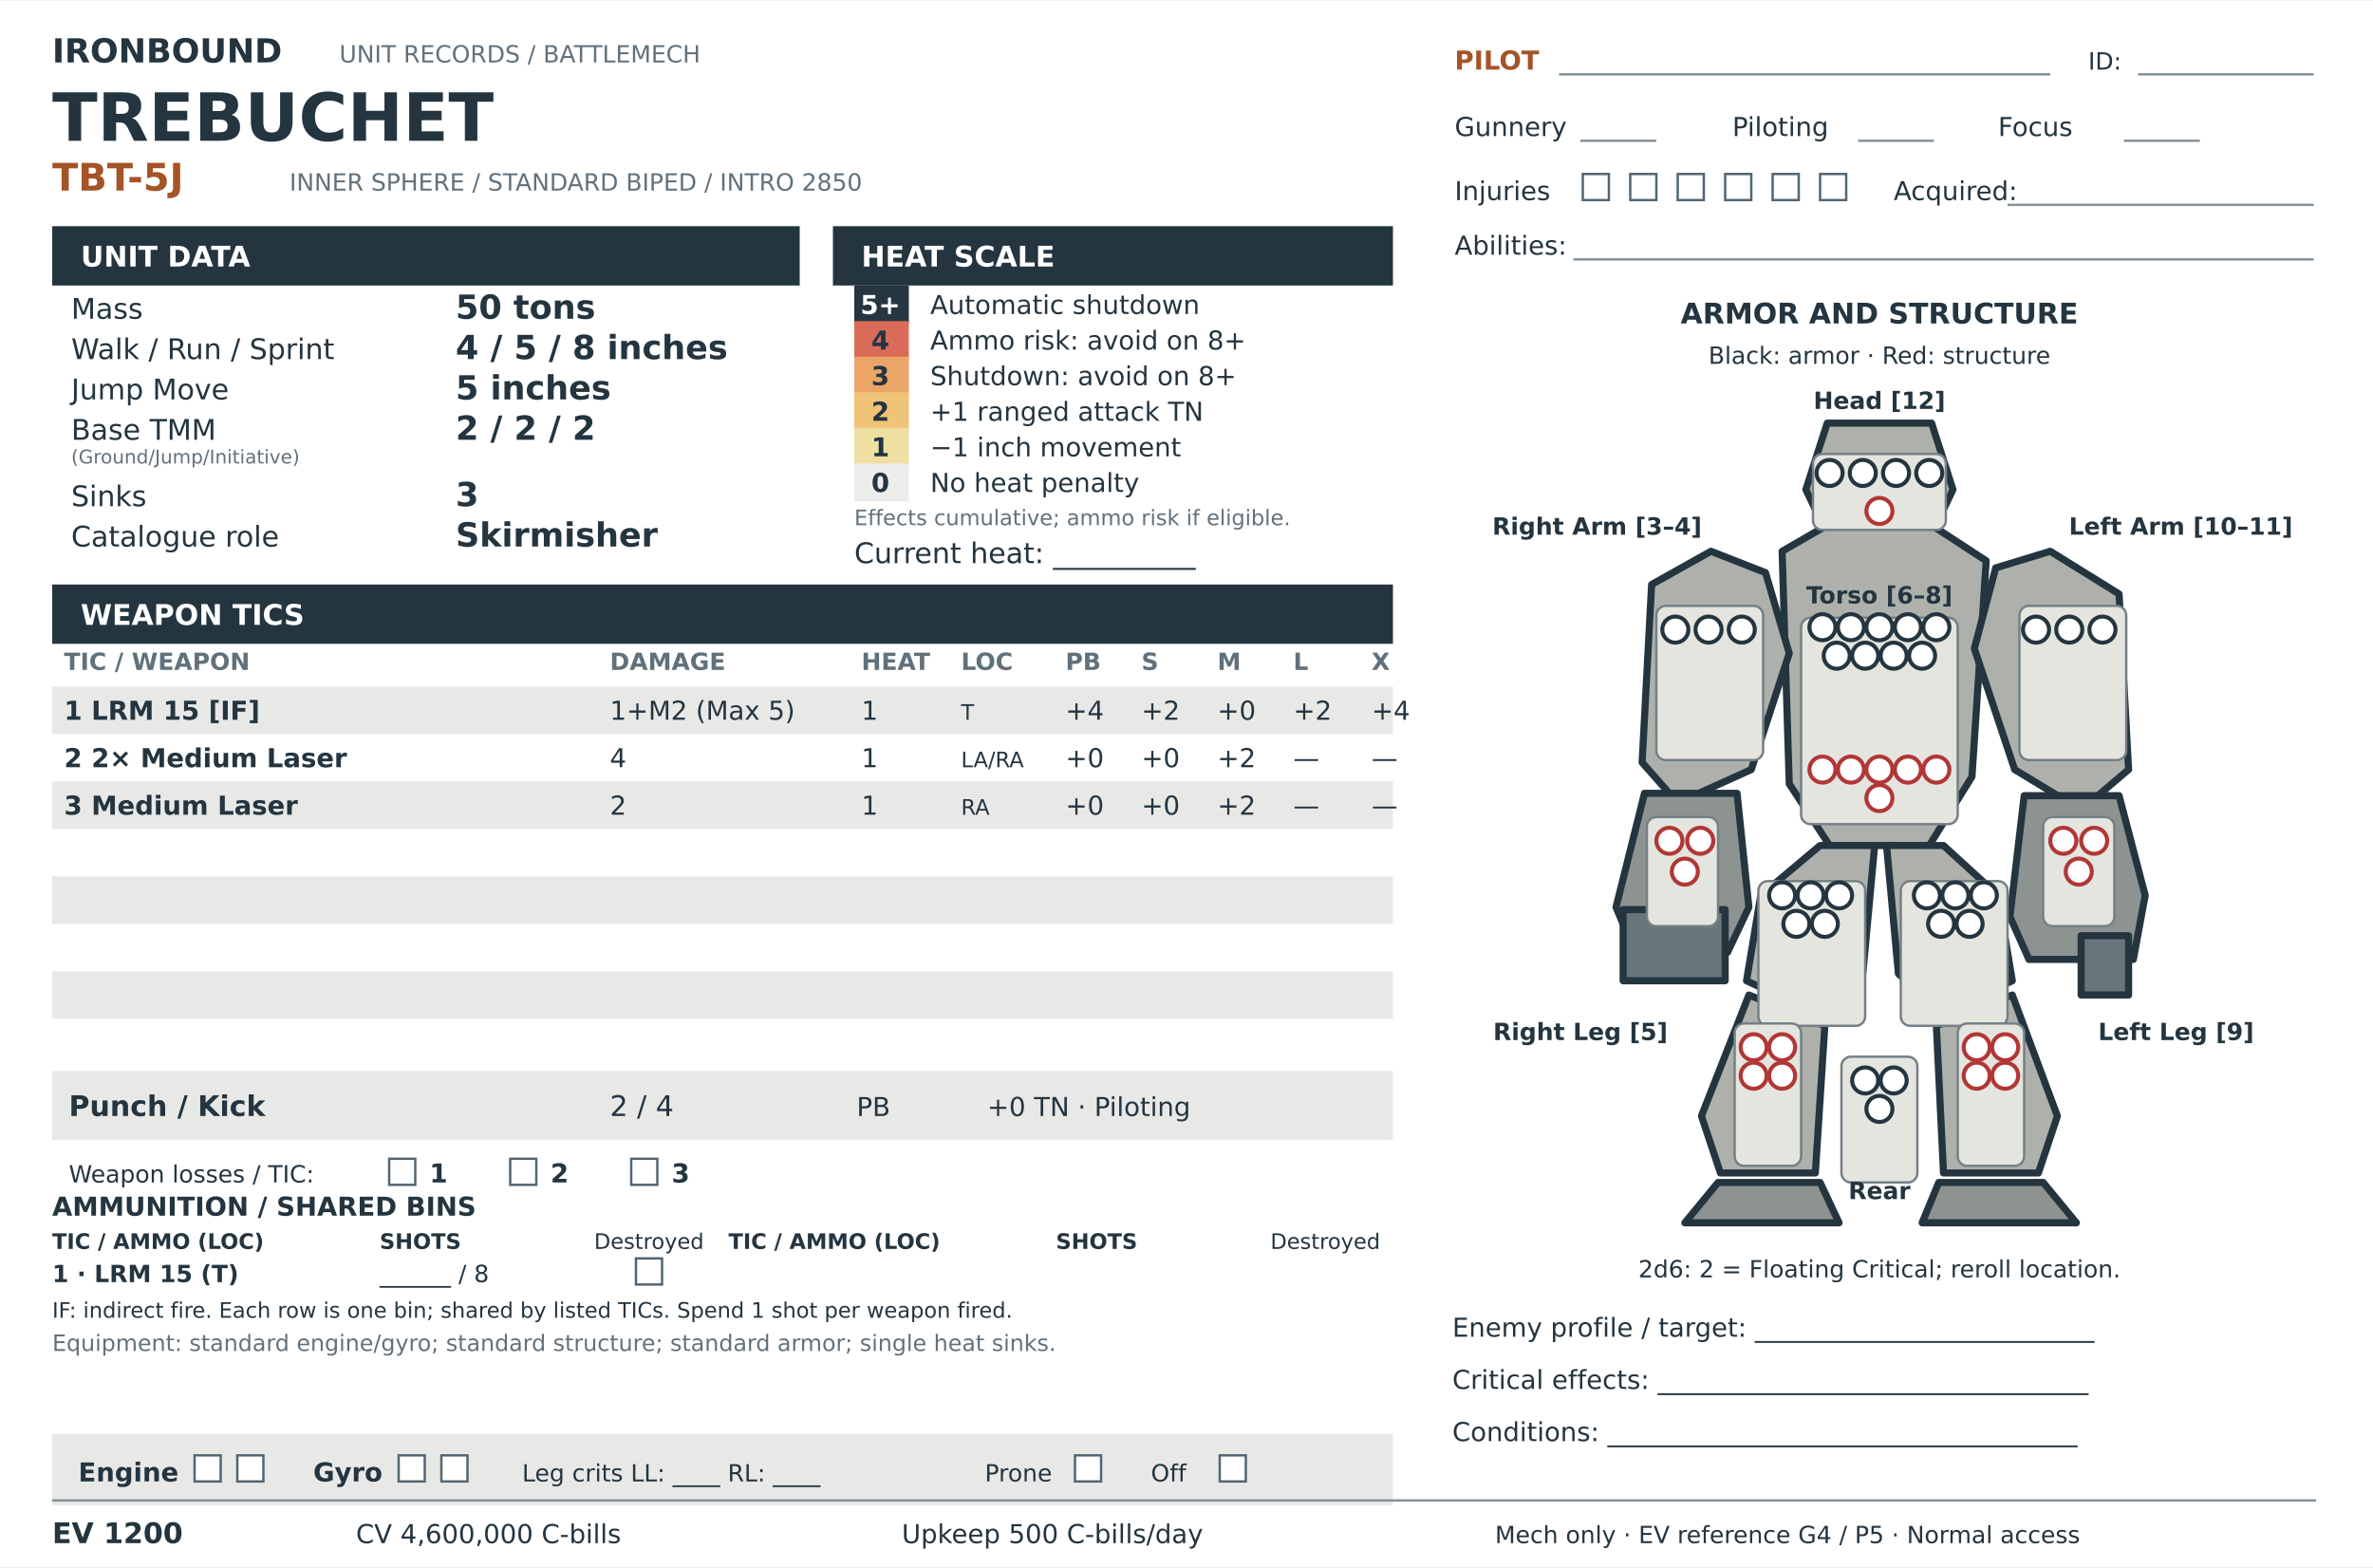
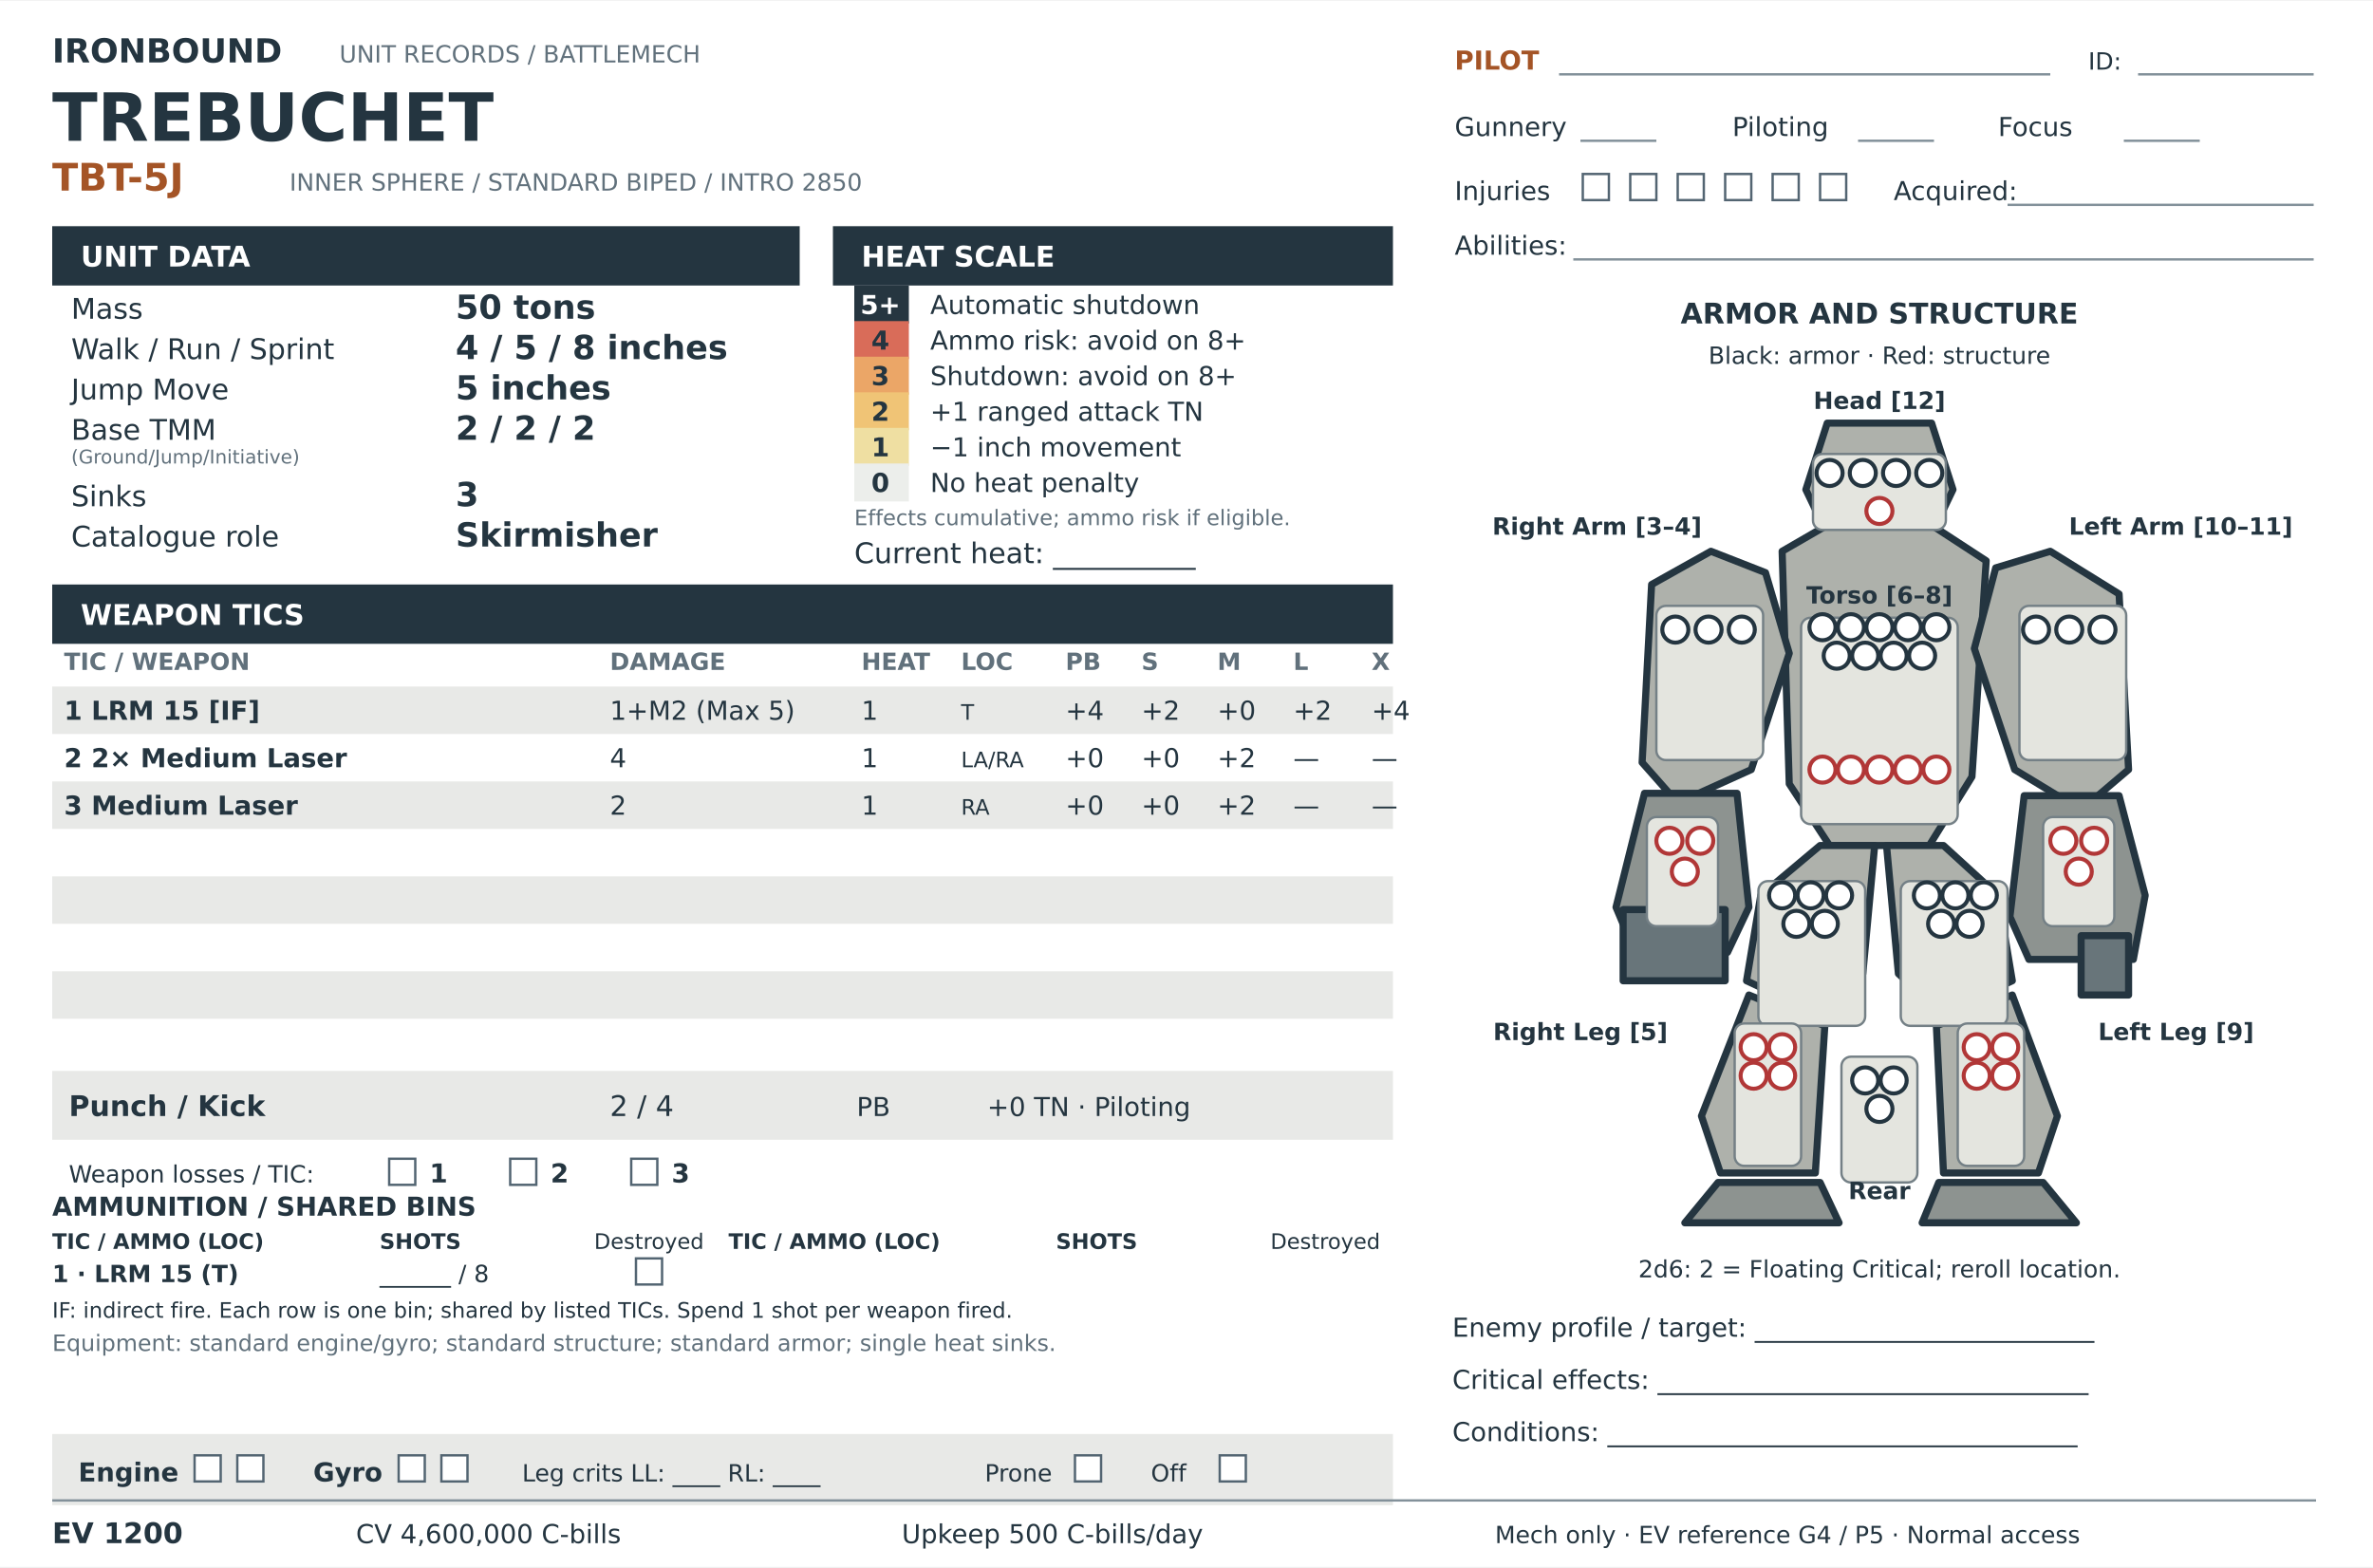
<svg xmlns="http://www.w3.org/2000/svg" width="277mm" height="183mm" viewBox="0 0 1000 660" role="img" aria-labelledby="title desc">
  <g font-family="Arial, Helvetica, sans-serif">
    <rect x="0" y="0" width="1000" height="660" rx="0" fill="#fff" stroke="none" />
    <text x="22" y="26" font-family="DejaVu Sans, Arial, sans-serif" font-size="14" font-weight="bold" fill="#243540" text-anchor="start">IRONBOUND</text>
    <text x="143" y="26" font-family="DejaVu Sans, Arial, sans-serif" font-size="10" fill="#61717c" text-anchor="start">UNIT RECORDS / BATTLEMECH</text>
    <text x="22" y="59" font-family="DejaVu Sans, Arial, sans-serif" font-size="28" font-weight="bold" fill="#243540" text-anchor="start">TREBUCHET</text>
    <text x="22" y="80" font-family="DejaVu Sans, Arial, sans-serif" font-size="16" font-weight="bold" fill="#a45426" text-anchor="start">TBT-5J</text>
    <text x="122" y="80" font-family="DejaVu Sans, Arial, sans-serif" font-size="10" fill="#61717c" text-anchor="start">INNER SPHERE / STANDARD BIPED / INTRO 2850</text>
    <text x="613" y="29" font-family="DejaVu Sans, Arial, sans-serif" font-size="11" font-weight="bold" fill="#a45426" text-anchor="start">PILOT</text>
    <path d="M657 31H864" fill="none" stroke="#83919a" />
    <text x="880" y="29" font-family="DejaVu Sans, Arial, sans-serif" font-size="10" fill="#243540" text-anchor="start">ID:</text>
    <path d="M901 31H975" fill="none" stroke="#83919a" />
    <text x="613" y="57" font-family="DejaVu Sans, Arial, sans-serif" font-size="11" fill="#243540" text-anchor="start">Gunnery</text>
    <path d="M666 59H698" fill="none" stroke="#83919a" />
    <text x="730" y="57" font-family="DejaVu Sans, Arial, sans-serif" font-size="11" fill="#243540" text-anchor="start">Piloting</text>
    <path d="M783 59H815" fill="none" stroke="#83919a" />
    <text x="842" y="57" font-family="DejaVu Sans, Arial, sans-serif" font-size="11" fill="#243540" text-anchor="start">Focus</text>
    <path d="M895 59H927" fill="none" stroke="#83919a" />
    <text x="613" y="84" font-family="DejaVu Sans, Arial, sans-serif" font-size="11" fill="#243540" text-anchor="start">Injuries</text>
    <rect x="667" y="73" width="11" height="11" rx="0" fill="#fff" stroke="#536572" />
    <rect x="687" y="73" width="11" height="11" rx="0" fill="#fff" stroke="#536572" />
    <rect x="707" y="73" width="11" height="11" rx="0" fill="#fff" stroke="#536572" />
    <rect x="727" y="73" width="11" height="11" rx="0" fill="#fff" stroke="#536572" />
    <rect x="747" y="73" width="11" height="11" rx="0" fill="#fff" stroke="#536572" />
    <rect x="767" y="73" width="11" height="11" rx="0" fill="#fff" stroke="#536572" />
    <text x="798" y="84" font-family="DejaVu Sans, Arial, sans-serif" font-size="11" fill="#243540" text-anchor="start">Acquired:</text>
    <path d="M846 86H975" fill="none" stroke="#83919a" />
    <text x="613" y="107" font-family="DejaVu Sans, Arial, sans-serif" font-size="11" fill="#243540" text-anchor="start">Abilities:</text>
    <path d="M663 109H975" fill="none" stroke="#83919a" />
    <rect x="22" y="95" width="315" height="25" rx="0" fill="#243540" stroke="none" />
    <text x="34" y="112" font-family="DejaVu Sans, Arial, sans-serif" font-size="12" font-weight="bold" fill="#fff" text-anchor="start">UNIT DATA</text>
    <rect x="351" y="95" width="236" height="25" rx="0" fill="#243540" stroke="none" />
    <text x="363" y="112" font-family="DejaVu Sans, Arial, sans-serif" font-size="12" font-weight="bold" fill="#fff" text-anchor="start">HEAT SCALE</text>
    <text x="30" y="134" font-family="DejaVu Sans, Arial, sans-serif" font-size="12" fill="#243540" text-anchor="start">Mass</text>
    <text x="192" y="134" font-family="DejaVu Sans, Arial, sans-serif" font-size="14" font-weight="bold" fill="#243540" text-anchor="start">50 tons</text>
    <text x="30" y="151" font-family="DejaVu Sans, Arial, sans-serif" font-size="12" fill="#243540" text-anchor="start">Walk / Run / Sprint</text>
    <text x="192" y="151" font-family="DejaVu Sans, Arial, sans-serif" font-size="14" font-weight="bold" fill="#243540" text-anchor="start">4 / 5 / 8 inches</text>
    <text x="30" y="168" font-family="DejaVu Sans, Arial, sans-serif" font-size="12" fill="#243540" text-anchor="start">Jump Move</text>
    <text x="192" y="168" font-family="DejaVu Sans, Arial, sans-serif" font-size="14" font-weight="bold" fill="#243540" text-anchor="start">5 inches</text>
    <text x="30" y="185" font-family="DejaVu Sans, Arial, sans-serif" font-size="12" fill="#243540" text-anchor="start">Base TMM</text>
    <text x="30" y="195" font-family="DejaVu Sans, Arial, sans-serif" font-size="8" fill="#61717c" text-anchor="start">(Ground/Jump/Initiative)</text>
    <text x="192" y="185" font-family="DejaVu Sans, Arial, sans-serif" font-size="14" font-weight="bold" fill="#243540" text-anchor="start">2 / 2 / 2</text>
    <text x="30" y="213" font-family="DejaVu Sans, Arial, sans-serif" font-size="12" fill="#243540" text-anchor="start">Sinks</text>
    <text x="192" y="213" font-family="DejaVu Sans, Arial, sans-serif" font-size="14" font-weight="bold" fill="#243540" text-anchor="start">3</text>
    <text x="30" y="230" font-family="DejaVu Sans, Arial, sans-serif" font-size="12" fill="#243540" text-anchor="start">Catalogue role</text>
    <text x="192" y="230" font-family="DejaVu Sans, Arial, sans-serif" font-size="14" font-weight="bold" fill="#243540" text-anchor="start">Skirmisher</text>
    <rect x="360" y="120" width="23" height="16" rx="0" fill="#263640" stroke="none" />
    <text x="371" y="132" font-family="DejaVu Sans, Arial, sans-serif" font-size="11" font-weight="bold" fill="#fff" text-anchor="middle">5+</text>
    <text x="392" y="132" font-family="DejaVu Sans, Arial, sans-serif" font-size="11" fill="#243540" text-anchor="start">Automatic shutdown</text>
    <rect x="360" y="135" width="23" height="16" rx="0" fill="#d96c59" stroke="none" />
    <text x="371" y="147" font-family="DejaVu Sans, Arial, sans-serif" font-size="11" font-weight="bold" fill="#243540" text-anchor="middle">4</text>
    <text x="392" y="147" font-family="DejaVu Sans, Arial, sans-serif" font-size="11" fill="#243540" text-anchor="start">Ammo risk: avoid on 8+</text>
    <rect x="360" y="150" width="23" height="16" rx="0" fill="#eba667" stroke="none" />
    <text x="371" y="162" font-family="DejaVu Sans, Arial, sans-serif" font-size="11" font-weight="bold" fill="#243540" text-anchor="middle">3</text>
    <text x="392" y="162" font-family="DejaVu Sans, Arial, sans-serif" font-size="11" fill="#243540" text-anchor="start">Shutdown: avoid on 8+</text>
    <rect x="360" y="165" width="23" height="16" rx="0" fill="#f0c476" stroke="none" />
    <text x="371" y="177" font-family="DejaVu Sans, Arial, sans-serif" font-size="11" font-weight="bold" fill="#243540" text-anchor="middle">2</text>
    <text x="392" y="177" font-family="DejaVu Sans, Arial, sans-serif" font-size="11" fill="#243540" text-anchor="start">+1 ranged attack TN</text>
    <rect x="360" y="180" width="23" height="16" rx="0" fill="#efdfa2" stroke="none" />
    <text x="371" y="192" font-family="DejaVu Sans, Arial, sans-serif" font-size="11" font-weight="bold" fill="#243540" text-anchor="middle">1</text>
    <text x="392" y="192" font-family="DejaVu Sans, Arial, sans-serif" font-size="11" fill="#243540" text-anchor="start">−1 inch movement</text>
    <rect x="360" y="195" width="23" height="16" rx="0" fill="#eceeeb" stroke="none" />
    <text x="371" y="207" font-family="DejaVu Sans, Arial, sans-serif" font-size="11" font-weight="bold" fill="#243540" text-anchor="middle">0</text>
    <text x="392" y="207" font-family="DejaVu Sans, Arial, sans-serif" font-size="11" fill="#243540" text-anchor="start">No heat penalty</text>
    <text x="360" y="221" font-family="DejaVu Sans, Arial, sans-serif" font-size="9" fill="#61717c" text-anchor="start">Effects cumulative; ammo risk if eligible.</text>
    <text x="360" y="237" font-family="DejaVu Sans, Arial, sans-serif" font-size="12" fill="#243540" text-anchor="start">Current heat: __________</text>
    <rect x="22" y="246" width="565" height="25" rx="0" fill="#243540" stroke="none" />
    <text x="34" y="263" font-family="DejaVu Sans, Arial, sans-serif" font-size="12" font-weight="bold" fill="#fff" text-anchor="start">WEAPON TICS</text>
    <text x="27" y="282" font-family="DejaVu Sans, Arial, sans-serif" font-size="10" font-weight="bold" fill="#61717c" text-anchor="start">TIC / WEAPON</text>
    <text x="257" y="282" font-family="DejaVu Sans, Arial, sans-serif" font-size="10" font-weight="bold" fill="#61717c" text-anchor="start">DAMAGE</text>
    <text x="363" y="282" font-family="DejaVu Sans, Arial, sans-serif" font-size="10" font-weight="bold" fill="#61717c" text-anchor="start">HEAT</text>
    <text x="405" y="282" font-family="DejaVu Sans, Arial, sans-serif" font-size="10" font-weight="bold" fill="#61717c" text-anchor="start">LOC</text>
    <text x="449" y="282" font-family="DejaVu Sans, Arial, sans-serif" font-size="10" font-weight="bold" fill="#61717c" text-anchor="start">PB</text>
    <text x="481" y="282" font-family="DejaVu Sans, Arial, sans-serif" font-size="10" font-weight="bold" fill="#61717c" text-anchor="start">S</text>
    <text x="513" y="282" font-family="DejaVu Sans, Arial, sans-serif" font-size="10" font-weight="bold" fill="#61717c" text-anchor="start">M</text>
    <text x="545" y="282" font-family="DejaVu Sans, Arial, sans-serif" font-size="10" font-weight="bold" fill="#61717c" text-anchor="start">L</text>
    <text x="578" y="282" font-family="DejaVu Sans, Arial, sans-serif" font-size="10" font-weight="bold" fill="#61717c" text-anchor="start">X</text>
    <rect x="22" y="289" width="565" height="20" rx="0" fill="#e8e9e7" stroke="none" />
    <text x="27" y="303" font-family="DejaVu Sans, Arial, sans-serif" font-size="11" fill="#243540" text-anchor="start" font-weight="bold">1  LRM 15 [IF]</text>
    <text x="257" y="303" font-family="DejaVu Sans, Arial, sans-serif" font-size="11" fill="#243540" text-anchor="start">1+M2 (Max 5)</text>
    <text x="363" y="303" font-family="DejaVu Sans, Arial, sans-serif" font-size="11" fill="#243540" text-anchor="start">1</text>
    <text x="405" y="303" font-family="DejaVu Sans, Arial, sans-serif" font-size="9" fill="#243540" text-anchor="start">T</text>
    <text x="449" y="303" font-family="DejaVu Sans, Arial, sans-serif" font-size="11" fill="#243540" text-anchor="start">+4</text>
    <text x="481" y="303" font-family="DejaVu Sans, Arial, sans-serif" font-size="11" fill="#243540" text-anchor="start">+2</text>
    <text x="513" y="303" font-family="DejaVu Sans, Arial, sans-serif" font-size="11" fill="#243540" text-anchor="start">+0</text>
    <text x="545" y="303" font-family="DejaVu Sans, Arial, sans-serif" font-size="11" fill="#243540" text-anchor="start">+2</text>
    <text x="578" y="303" font-family="DejaVu Sans, Arial, sans-serif" font-size="11" fill="#243540" text-anchor="start">+4</text>
    <text x="27" y="323" font-family="DejaVu Sans, Arial, sans-serif" font-size="11" fill="#243540" text-anchor="start" font-weight="bold">2  2× Medium Laser</text>
    <text x="257" y="323" font-family="DejaVu Sans, Arial, sans-serif" font-size="11" fill="#243540" text-anchor="start">4</text>
    <text x="363" y="323" font-family="DejaVu Sans, Arial, sans-serif" font-size="11" fill="#243540" text-anchor="start">1</text>
    <text x="405" y="323" font-family="DejaVu Sans, Arial, sans-serif" font-size="9" fill="#243540" text-anchor="start">LA/RA</text>
    <text x="449" y="323" font-family="DejaVu Sans, Arial, sans-serif" font-size="11" fill="#243540" text-anchor="start">+0</text>
    <text x="481" y="323" font-family="DejaVu Sans, Arial, sans-serif" font-size="11" fill="#243540" text-anchor="start">+0</text>
    <text x="513" y="323" font-family="DejaVu Sans, Arial, sans-serif" font-size="11" fill="#243540" text-anchor="start">+2</text>
    <text x="545" y="323" font-family="DejaVu Sans, Arial, sans-serif" font-size="11" fill="#243540" text-anchor="start">—</text>
    <text x="578" y="323" font-family="DejaVu Sans, Arial, sans-serif" font-size="11" fill="#243540" text-anchor="start">—</text>
    <rect x="22" y="329" width="565" height="20" rx="0" fill="#e8e9e7" stroke="none" />
    <text x="27" y="343" font-family="DejaVu Sans, Arial, sans-serif" font-size="11" fill="#243540" text-anchor="start" font-weight="bold">3  Medium Laser</text>
    <text x="257" y="343" font-family="DejaVu Sans, Arial, sans-serif" font-size="11" fill="#243540" text-anchor="start">2</text>
    <text x="363" y="343" font-family="DejaVu Sans, Arial, sans-serif" font-size="11" fill="#243540" text-anchor="start">1</text>
    <text x="405" y="343" font-family="DejaVu Sans, Arial, sans-serif" font-size="9" fill="#243540" text-anchor="start">RA</text>
    <text x="449" y="343" font-family="DejaVu Sans, Arial, sans-serif" font-size="11" fill="#243540" text-anchor="start">+0</text>
    <text x="481" y="343" font-family="DejaVu Sans, Arial, sans-serif" font-size="11" fill="#243540" text-anchor="start">+0</text>
    <text x="513" y="343" font-family="DejaVu Sans, Arial, sans-serif" font-size="11" fill="#243540" text-anchor="start">+2</text>
    <text x="545" y="343" font-family="DejaVu Sans, Arial, sans-serif" font-size="11" fill="#243540" text-anchor="start">—</text>
    <text x="578" y="343" font-family="DejaVu Sans, Arial, sans-serif" font-size="11" fill="#243540" text-anchor="start">—</text>
    <text x="27" y="363" font-family="DejaVu Sans, Arial, sans-serif" font-size="11" fill="#243540" text-anchor="start" font-weight="bold" />
    <text x="257" y="363" font-family="DejaVu Sans, Arial, sans-serif" font-size="11" fill="#243540" text-anchor="start" />
    <text x="363" y="363" font-family="DejaVu Sans, Arial, sans-serif" font-size="11" fill="#243540" text-anchor="start" />
    <text x="405" y="363" font-family="DejaVu Sans, Arial, sans-serif" font-size="9" fill="#243540" text-anchor="start" />
    <text x="449" y="363" font-family="DejaVu Sans, Arial, sans-serif" font-size="11" fill="#243540" text-anchor="start" />
    <text x="481" y="363" font-family="DejaVu Sans, Arial, sans-serif" font-size="11" fill="#243540" text-anchor="start" />
    <text x="513" y="363" font-family="DejaVu Sans, Arial, sans-serif" font-size="11" fill="#243540" text-anchor="start" />
    <text x="545" y="363" font-family="DejaVu Sans, Arial, sans-serif" font-size="11" fill="#243540" text-anchor="start" />
    <text x="578" y="363" font-family="DejaVu Sans, Arial, sans-serif" font-size="11" fill="#243540" text-anchor="start" />
    <rect x="22" y="369" width="565" height="20" rx="0" fill="#e8e9e7" stroke="none" />
    <text x="27" y="383" font-family="DejaVu Sans, Arial, sans-serif" font-size="11" fill="#243540" text-anchor="start" font-weight="bold" />
    <text x="257" y="383" font-family="DejaVu Sans, Arial, sans-serif" font-size="11" fill="#243540" text-anchor="start" />
    <text x="363" y="383" font-family="DejaVu Sans, Arial, sans-serif" font-size="11" fill="#243540" text-anchor="start" />
    <text x="405" y="383" font-family="DejaVu Sans, Arial, sans-serif" font-size="9" fill="#243540" text-anchor="start" />
    <text x="449" y="383" font-family="DejaVu Sans, Arial, sans-serif" font-size="11" fill="#243540" text-anchor="start" />
    <text x="481" y="383" font-family="DejaVu Sans, Arial, sans-serif" font-size="11" fill="#243540" text-anchor="start" />
    <text x="513" y="383" font-family="DejaVu Sans, Arial, sans-serif" font-size="11" fill="#243540" text-anchor="start" />
    <text x="545" y="383" font-family="DejaVu Sans, Arial, sans-serif" font-size="11" fill="#243540" text-anchor="start" />
    <text x="578" y="383" font-family="DejaVu Sans, Arial, sans-serif" font-size="11" fill="#243540" text-anchor="start" />
    <text x="27" y="403" font-family="DejaVu Sans, Arial, sans-serif" font-size="11" fill="#243540" text-anchor="start" font-weight="bold" />
    <text x="257" y="403" font-family="DejaVu Sans, Arial, sans-serif" font-size="11" fill="#243540" text-anchor="start" />
    <text x="363" y="403" font-family="DejaVu Sans, Arial, sans-serif" font-size="11" fill="#243540" text-anchor="start" />
    <text x="405" y="403" font-family="DejaVu Sans, Arial, sans-serif" font-size="9" fill="#243540" text-anchor="start" />
    <text x="449" y="403" font-family="DejaVu Sans, Arial, sans-serif" font-size="11" fill="#243540" text-anchor="start" />
    <text x="481" y="403" font-family="DejaVu Sans, Arial, sans-serif" font-size="11" fill="#243540" text-anchor="start" />
    <text x="513" y="403" font-family="DejaVu Sans, Arial, sans-serif" font-size="11" fill="#243540" text-anchor="start" />
    <text x="545" y="403" font-family="DejaVu Sans, Arial, sans-serif" font-size="11" fill="#243540" text-anchor="start" />
    <text x="578" y="403" font-family="DejaVu Sans, Arial, sans-serif" font-size="11" fill="#243540" text-anchor="start" />
    <rect x="22" y="409" width="565" height="20" rx="0" fill="#e8e9e7" stroke="none" />
    <text x="27" y="423" font-family="DejaVu Sans, Arial, sans-serif" font-size="11" fill="#243540" text-anchor="start" font-weight="bold" />
    <text x="257" y="423" font-family="DejaVu Sans, Arial, sans-serif" font-size="11" fill="#243540" text-anchor="start" />
    <text x="363" y="423" font-family="DejaVu Sans, Arial, sans-serif" font-size="11" fill="#243540" text-anchor="start" />
    <text x="405" y="423" font-family="DejaVu Sans, Arial, sans-serif" font-size="9" fill="#243540" text-anchor="start" />
    <text x="449" y="423" font-family="DejaVu Sans, Arial, sans-serif" font-size="11" fill="#243540" text-anchor="start" />
    <text x="481" y="423" font-family="DejaVu Sans, Arial, sans-serif" font-size="11" fill="#243540" text-anchor="start" />
    <text x="513" y="423" font-family="DejaVu Sans, Arial, sans-serif" font-size="11" fill="#243540" text-anchor="start" />
    <text x="545" y="423" font-family="DejaVu Sans, Arial, sans-serif" font-size="11" fill="#243540" text-anchor="start" />
    <text x="578" y="423" font-family="DejaVu Sans, Arial, sans-serif" font-size="11" fill="#243540" text-anchor="start" />
    <text x="27" y="443" font-family="DejaVu Sans, Arial, sans-serif" font-size="11" fill="#243540" text-anchor="start" font-weight="bold" />
    <text x="257" y="443" font-family="DejaVu Sans, Arial, sans-serif" font-size="11" fill="#243540" text-anchor="start" />
    <text x="363" y="443" font-family="DejaVu Sans, Arial, sans-serif" font-size="11" fill="#243540" text-anchor="start" />
    <text x="405" y="443" font-family="DejaVu Sans, Arial, sans-serif" font-size="9" fill="#243540" text-anchor="start" />
    <text x="449" y="443" font-family="DejaVu Sans, Arial, sans-serif" font-size="11" fill="#243540" text-anchor="start" />
    <text x="481" y="443" font-family="DejaVu Sans, Arial, sans-serif" font-size="11" fill="#243540" text-anchor="start" />
    <text x="513" y="443" font-family="DejaVu Sans, Arial, sans-serif" font-size="11" fill="#243540" text-anchor="start" />
    <text x="545" y="443" font-family="DejaVu Sans, Arial, sans-serif" font-size="11" fill="#243540" text-anchor="start" />
    <text x="578" y="443" font-family="DejaVu Sans, Arial, sans-serif" font-size="11" fill="#243540" text-anchor="start" />
    <rect x="22" y="451" width="565" height="29" rx="0" fill="#e8e9e7" stroke="none" />
    <text x="29" y="470" font-family="DejaVu Sans, Arial, sans-serif" font-size="12" font-weight="bold" fill="#243540" text-anchor="start">Punch / Kick</text>
    <text x="257" y="470" font-family="DejaVu Sans, Arial, sans-serif" font-size="12" fill="#243540" text-anchor="start">2 / 4</text>
    <text x="361" y="470" font-family="DejaVu Sans, Arial, sans-serif" font-size="11" fill="#243540" text-anchor="start">PB</text>
    <text x="416" y="470" font-family="DejaVu Sans, Arial, sans-serif" font-size="11" fill="#243540" text-anchor="start">+0 TN · Piloting</text>
    <rect x="22" y="604" width="565" height="30" rx="0" fill="#e8e9e7" stroke="none" />
    <text x="33" y="624" font-family="DejaVu Sans, Arial, sans-serif" font-size="11" font-weight="bold" fill="#243540" text-anchor="start">Engine</text>
    <rect x="82" y="613" width="11" height="11" rx="0" fill="#fff" stroke="#536572" />
    <rect x="100" y="613" width="11" height="11" rx="0" fill="#fff" stroke="#536572" />
    <text x="132" y="624" font-family="DejaVu Sans, Arial, sans-serif" font-size="11" font-weight="bold" fill="#243540" text-anchor="start">Gyro</text>
    <rect x="168" y="613" width="11" height="11" rx="0" fill="#fff" stroke="#536572" />
    <rect x="186" y="613" width="11" height="11" rx="0" fill="#fff" stroke="#536572" />
    <text x="220" y="624" font-family="DejaVu Sans, Arial, sans-serif" font-size="10" fill="#243540" text-anchor="start">Leg crits  LL: ____  RL: ____</text>
    <text x="415" y="624" font-family="DejaVu Sans, Arial, sans-serif" font-size="10" fill="#243540" text-anchor="start">Prone</text>
    <rect x="453" y="613" width="11" height="11" rx="0" fill="#fff" stroke="#536572" />
    <text x="485" y="624" font-family="DejaVu Sans, Arial, sans-serif" font-size="10" fill="#243540" text-anchor="start">Off</text>
    <rect x="514" y="613" width="11" height="11" rx="0" fill="#fff" stroke="#536572" />
    <g transform="translate(612 120)">
      <text x="180" y="16" font-family="DejaVu Sans, Arial, sans-serif" font-size="12" font-weight="bold" fill="#243540" text-anchor="middle">ARMOR AND STRUCTURE</text>
      <text x="180" y="33" font-family="DejaVu Sans, Arial, sans-serif" font-size="10" fill="#243540" text-anchor="middle">Black: armor · Red: structure</text>
      <path d="M158 58H202L211 86L200 109H160L149 86Z" fill="#aeb1ab" stroke="#243540" stroke-width="3" stroke-linejoin="round" />
      <path d="M139 112L158 101H202L225 116L219 207L201 236H159L142 210Z" fill="#aeb1ab" stroke="#243540" stroke-width="3" stroke-linejoin="round" />
      <path d="M132 121L109 112L84 126L80 201L95 218L126 204L142 155Z" fill="#aeb1ab" stroke="#243540" stroke-width="3" stroke-linejoin="round" />
      <path d="M229 119L252 112L281 130L285 204L265 221L237 204L220 153Z" fill="#aeb1ab" stroke="#243540" stroke-width="3" stroke-linejoin="round" />
      <path d="M81 214H120L125 262L116 281H77L69 262Z" fill="#8d9390" stroke="#243540" stroke-width="3" stroke-linejoin="round" />
      <path d="M241 215H281L292 257L287 284H243L235 266Z" fill="#8d9390" stroke="#243540" stroke-width="3" stroke-linejoin="round" />
      <path d="M72 263H115V293H72Z" fill="#68757a" stroke="#243540" stroke-width="3" stroke-linejoin="round" />
      <path d="M265 274H285V299H265Z" fill="#68757a" stroke="#243540" stroke-width="3" stroke-linejoin="round" />
      <path d="M155 236H178L173 290L154 307L124 293L130 257Z" fill="#aeb1ab" stroke="#243540" stroke-width="3" stroke-linejoin="round" />
      <path d="M183 236H207L230 257L236 293L206 307L188 290Z" fill="#aeb1ab" stroke="#243540" stroke-width="3" stroke-linejoin="round" />
      <path d="M125 299L157 312L153 374H113L105 350Z" fill="#aeb1ab" stroke="#243540" stroke-width="3" stroke-linejoin="round" />
      <path d="M204 312L236 299L255 350L247 374H207Z" fill="#aeb1ab" stroke="#243540" stroke-width="3" stroke-linejoin="round" />
      <path d="M112 378H155L163 395H98Z" fill="#8d9390" stroke="#243540" stroke-width="3" stroke-linejoin="round" />
      <path d="M205 378H249L263 395H198Z" fill="#8d9390" stroke="#243540" stroke-width="3" stroke-linejoin="round" />
      <rect x="152" y="71" width="56" height="32" rx="4" fill="#e4e5df" stroke="#748086" />
      <rect x="147" y="140" width="66" height="87" rx="4" fill="#e4e5df" stroke="#748086" />
      <rect x="86" y="135" width="45" height="65" rx="4" fill="#e4e5df" stroke="#748086" />
      <rect x="239" y="135" width="45" height="65" rx="4" fill="#e4e5df" stroke="#748086" />
      <rect x="82" y="224" width="30" height="46" rx="4" fill="#e4e5df" stroke="#748086" />
      <rect x="249" y="224" width="30" height="46" rx="4" fill="#e4e5df" stroke="#748086" />
      <rect x="129" y="251" width="45" height="61" rx="4" fill="#e4e5df" stroke="#748086" />
      <rect x="189" y="251" width="45" height="61" rx="4" fill="#e4e5df" stroke="#748086" />
      <rect x="119" y="311" width="28" height="60" rx="4" fill="#e4e5df" stroke="#748086" />
      <rect x="213" y="311" width="28" height="60" rx="4" fill="#e4e5df" stroke="#748086" />
      <rect x="164" y="325" width="32" height="53" rx="4" fill="#e4e5df" stroke="#748086" />
      <text x="180" y="52" font-family="DejaVu Sans, Arial, sans-serif" font-size="10" font-weight="bold" fill="#243540" text-anchor="middle">Head [12]</text>
      <text x="180" y="134" font-family="DejaVu Sans, Arial, sans-serif" font-size="10" font-weight="bold" fill="#243540" text-anchor="middle">Torso [6–8]</text>
      <text x="61" y="105" font-family="DejaVu Sans, Arial, sans-serif" font-size="10" font-weight="bold" fill="#243540" text-anchor="middle">Right Arm [3–4]</text>
      <text x="307" y="105" font-family="DejaVu Sans, Arial, sans-serif" font-size="10" font-weight="bold" fill="#243540" text-anchor="middle">Left Arm [10–11]</text>
      <text x="54" y="318" font-family="DejaVu Sans, Arial, sans-serif" font-size="10" font-weight="bold" fill="#243540" text-anchor="middle">Right Leg [5]</text>
      <text x="305" y="318" font-family="DejaVu Sans, Arial, sans-serif" font-size="10" font-weight="bold" fill="#243540" text-anchor="middle">Left Leg [9]</text>
      <text x="180" y="385" font-family="DejaVu Sans, Arial, sans-serif" font-size="10" font-weight="bold" fill="#243540" text-anchor="middle">Rear</text>
      <text x="180" y="418" font-family="DejaVu Sans, Arial, sans-serif" font-size="10" fill="#243540" text-anchor="middle">2d6: 2 = Floating Critical; reroll location.</text>
      <text x="0" y="443" font-family="DejaVu Sans, Arial, sans-serif" font-size="11" fill="#243540" text-anchor="start">Enemy profile / target: __________________________</text>
      <text x="0" y="465" font-family="DejaVu Sans, Arial, sans-serif" font-size="11" fill="#243540" text-anchor="start">Critical effects: _________________________________</text>
      <text x="0" y="487" font-family="DejaVu Sans, Arial, sans-serif" font-size="11" fill="#243540" text-anchor="start">Conditions: ____________________________________</text>
      <circle cx="159.0" cy="79" r="5.5" fill="#fff" stroke="#243540" stroke-width="1.7" />
      <circle cx="173.0" cy="79" r="5.5" fill="#fff" stroke="#243540" stroke-width="1.7" />
      <circle cx="187.0" cy="79" r="5.5" fill="#fff" stroke="#243540" stroke-width="1.7" />
      <circle cx="201.0" cy="79" r="5.5" fill="#fff" stroke="#243540" stroke-width="1.7" />
      <circle cx="180.0" cy="95" r="5.5" fill="#fff" stroke="#b13737" stroke-width="1.7" />
      <circle cx="156.0" cy="144" r="5.5" fill="#fff" stroke="#243540" stroke-width="1.7" />
      <circle cx="168.0" cy="144" r="5.5" fill="#fff" stroke="#243540" stroke-width="1.7" />
      <circle cx="180.0" cy="144" r="5.5" fill="#fff" stroke="#243540" stroke-width="1.7" />
      <circle cx="192.0" cy="144" r="5.5" fill="#fff" stroke="#243540" stroke-width="1.7" />
      <circle cx="204.0" cy="144" r="5.5" fill="#fff" stroke="#243540" stroke-width="1.7" />
      <circle cx="162.0" cy="156" r="5.5" fill="#fff" stroke="#243540" stroke-width="1.7" />
      <circle cx="174.0" cy="156" r="5.5" fill="#fff" stroke="#243540" stroke-width="1.7" />
      <circle cx="186.0" cy="156" r="5.5" fill="#fff" stroke="#243540" stroke-width="1.7" />
      <circle cx="198.0" cy="156" r="5.5" fill="#fff" stroke="#243540" stroke-width="1.7" />
      <circle cx="156.0" cy="204" r="5.5" fill="#fff" stroke="#b13737" stroke-width="1.7" />
      <circle cx="168.0" cy="204" r="5.5" fill="#fff" stroke="#b13737" stroke-width="1.7" />
      <circle cx="180.0" cy="204" r="5.5" fill="#fff" stroke="#b13737" stroke-width="1.7" />
      <circle cx="192.0" cy="204" r="5.5" fill="#fff" stroke="#b13737" stroke-width="1.7" />
      <circle cx="204.0" cy="204" r="5.5" fill="#fff" stroke="#b13737" stroke-width="1.7" />
-       <circle cx="180.0" cy="216" r="5.5" fill="#fff" stroke="#b13737" stroke-width="1.7" />
      <circle cx="94.0" cy="145" r="5.5" fill="#fff" stroke="#243540" stroke-width="1.7" />
      <circle cx="108.0" cy="145" r="5.5" fill="#fff" stroke="#243540" stroke-width="1.7" />
      <circle cx="122.0" cy="145" r="5.5" fill="#fff" stroke="#243540" stroke-width="1.7" />
      <circle cx="91.5" cy="234" r="5.5" fill="#fff" stroke="#b13737" stroke-width="1.7" />
      <circle cx="104.5" cy="234" r="5.5" fill="#fff" stroke="#b13737" stroke-width="1.7" />
      <circle cx="98.0" cy="247" r="5.5" fill="#fff" stroke="#b13737" stroke-width="1.7" />
      <circle cx="246.0" cy="145" r="5.5" fill="#fff" stroke="#243540" stroke-width="1.7" />
      <circle cx="260.0" cy="145" r="5.5" fill="#fff" stroke="#243540" stroke-width="1.7" />
      <circle cx="274.0" cy="145" r="5.5" fill="#fff" stroke="#243540" stroke-width="1.7" />
      <circle cx="257.5" cy="234" r="5.5" fill="#fff" stroke="#b13737" stroke-width="1.7" />
      <circle cx="270.5" cy="234" r="5.5" fill="#fff" stroke="#b13737" stroke-width="1.7" />
      <circle cx="264.0" cy="247" r="5.5" fill="#fff" stroke="#b13737" stroke-width="1.7" />
      <circle cx="139.0" cy="257" r="5.5" fill="#fff" stroke="#243540" stroke-width="1.7" />
      <circle cx="151.0" cy="257" r="5.5" fill="#fff" stroke="#243540" stroke-width="1.7" />
      <circle cx="163.0" cy="257" r="5.5" fill="#fff" stroke="#243540" stroke-width="1.7" />
      <circle cx="145.0" cy="269" r="5.5" fill="#fff" stroke="#243540" stroke-width="1.7" />
      <circle cx="157.0" cy="269" r="5.5" fill="#fff" stroke="#243540" stroke-width="1.7" />
      <circle cx="127.0" cy="321" r="5.5" fill="#fff" stroke="#b13737" stroke-width="1.7" />
      <circle cx="139.0" cy="321" r="5.5" fill="#fff" stroke="#b13737" stroke-width="1.7" />
      <circle cx="127.0" cy="333" r="5.5" fill="#fff" stroke="#b13737" stroke-width="1.7" />
      <circle cx="139.0" cy="333" r="5.5" fill="#fff" stroke="#b13737" stroke-width="1.7" />
      <circle cx="200.0" cy="257" r="5.5" fill="#fff" stroke="#243540" stroke-width="1.7" />
      <circle cx="212.0" cy="257" r="5.5" fill="#fff" stroke="#243540" stroke-width="1.7" />
      <circle cx="224.0" cy="257" r="5.5" fill="#fff" stroke="#243540" stroke-width="1.7" />
      <circle cx="206.0" cy="269" r="5.5" fill="#fff" stroke="#243540" stroke-width="1.7" />
      <circle cx="218.0" cy="269" r="5.5" fill="#fff" stroke="#243540" stroke-width="1.7" />
      <circle cx="221.0" cy="321" r="5.5" fill="#fff" stroke="#b13737" stroke-width="1.7" />
      <circle cx="233.0" cy="321" r="5.5" fill="#fff" stroke="#b13737" stroke-width="1.7" />
      <circle cx="221.0" cy="333" r="5.5" fill="#fff" stroke="#b13737" stroke-width="1.7" />
      <circle cx="233.0" cy="333" r="5.5" fill="#fff" stroke="#b13737" stroke-width="1.7" />
      <circle cx="174.0" cy="335" r="5.5" fill="#fff" stroke="#243540" stroke-width="1.7" />
      <circle cx="186.0" cy="335" r="5.5" fill="#fff" stroke="#243540" stroke-width="1.7" />
      <circle cx="180.0" cy="347" r="5.5" fill="#fff" stroke="#243540" stroke-width="1.7" />
    </g>
    <path d="M22 632H976" fill="none" stroke="#83919a" />
    <text x="22" y="650" font-family="DejaVu Sans, Arial, sans-serif" font-size="12" font-weight="bold" fill="#243540" text-anchor="start">EV 1200</text>
    <text x="150" y="650" font-family="DejaVu Sans, Arial, sans-serif" font-size="11" fill="#243540" text-anchor="start">CV 4,600,000 C-bills</text>
    <text x="380" y="650" font-family="DejaVu Sans, Arial, sans-serif" font-size="11" fill="#243540" text-anchor="start">Upkeep 500 C-bills/day</text>
    <text x="630" y="650" font-family="DejaVu Sans, Arial, sans-serif" font-size="10" fill="#243540" text-anchor="start">Mech only · EV reference G4 / P5 · Normal access</text>
    <text x="29" y="498" font-family="DejaVu Sans, Arial, sans-serif" font-size="10" fill="#243540" text-anchor="start">Weapon losses / TIC:</text>
    <rect x="164" y="488" width="11" height="11" fill="#fff" stroke="#536572" />
    <text x="181" y="498" font-family="DejaVu Sans, Arial, sans-serif" font-size="11" fill="#243540" text-anchor="start" font-weight="bold">1</text>
    <rect x="215" y="488" width="11" height="11" fill="#fff" stroke="#536572" />
    <text x="232" y="498" font-family="DejaVu Sans, Arial, sans-serif" font-size="11" fill="#243540" text-anchor="start" font-weight="bold">2</text>
    <rect x="266" y="488" width="11" height="11" fill="#fff" stroke="#536572" />
    <text x="283" y="498" font-family="DejaVu Sans, Arial, sans-serif" font-size="11" fill="#243540" text-anchor="start" font-weight="bold">3</text>
    <text x="22" y="512" font-family="DejaVu Sans, Arial, sans-serif" font-size="11" fill="#243540" text-anchor="start" font-weight="bold">AMMUNITION / SHARED BINS</text>
    <text x="22" y="526" font-family="DejaVu Sans, Arial, sans-serif" font-size="9" fill="#243540" text-anchor="start" font-weight="bold">TIC / AMMO (LOC)</text>
    <text x="160" y="526" font-family="DejaVu Sans, Arial, sans-serif" font-size="9" fill="#243540" text-anchor="start" font-weight="bold">SHOTS</text>
    <text x="273.5" y="526" font-family="DejaVu Sans, Arial, sans-serif" font-size="9" fill="#243540" text-anchor="middle">Destroyed</text>
    <text x="307" y="526" font-family="DejaVu Sans, Arial, sans-serif" font-size="9" fill="#243540" text-anchor="start" font-weight="bold">TIC / AMMO (LOC)</text>
    <text x="445" y="526" font-family="DejaVu Sans, Arial, sans-serif" font-size="9" fill="#243540" text-anchor="start" font-weight="bold">SHOTS</text>
    <text x="558.5" y="526" font-family="DejaVu Sans, Arial, sans-serif" font-size="9" fill="#243540" text-anchor="middle">Destroyed</text>
    <text x="22" y="540" font-family="DejaVu Sans, Arial, sans-serif" font-size="10" fill="#243540" text-anchor="start" font-weight="bold">1 · LRM 15 (T)</text>
    <text x="160" y="540" font-family="DejaVu Sans, Arial, sans-serif" font-size="10" fill="#243540" text-anchor="start">______ / 8</text>
    <rect x="268" y="530" width="11" height="11" fill="#fff" stroke="#536572" />
    <text x="22" y="555" font-family="DejaVu Sans, Arial, sans-serif" font-size="9" fill="#243540" text-anchor="start">IF: indirect fire. Each row is one bin; shared by listed TICs. Spend 1 shot per weapon fired.</text>
    <text x="22" y="569" font-family="DejaVu Sans, Arial, sans-serif" font-size="9.5" fill="#61717c" text-anchor="start">Equipment: standard engine/gyro; standard structure; standard armor; single heat sinks.</text>
  </g>
</svg>
